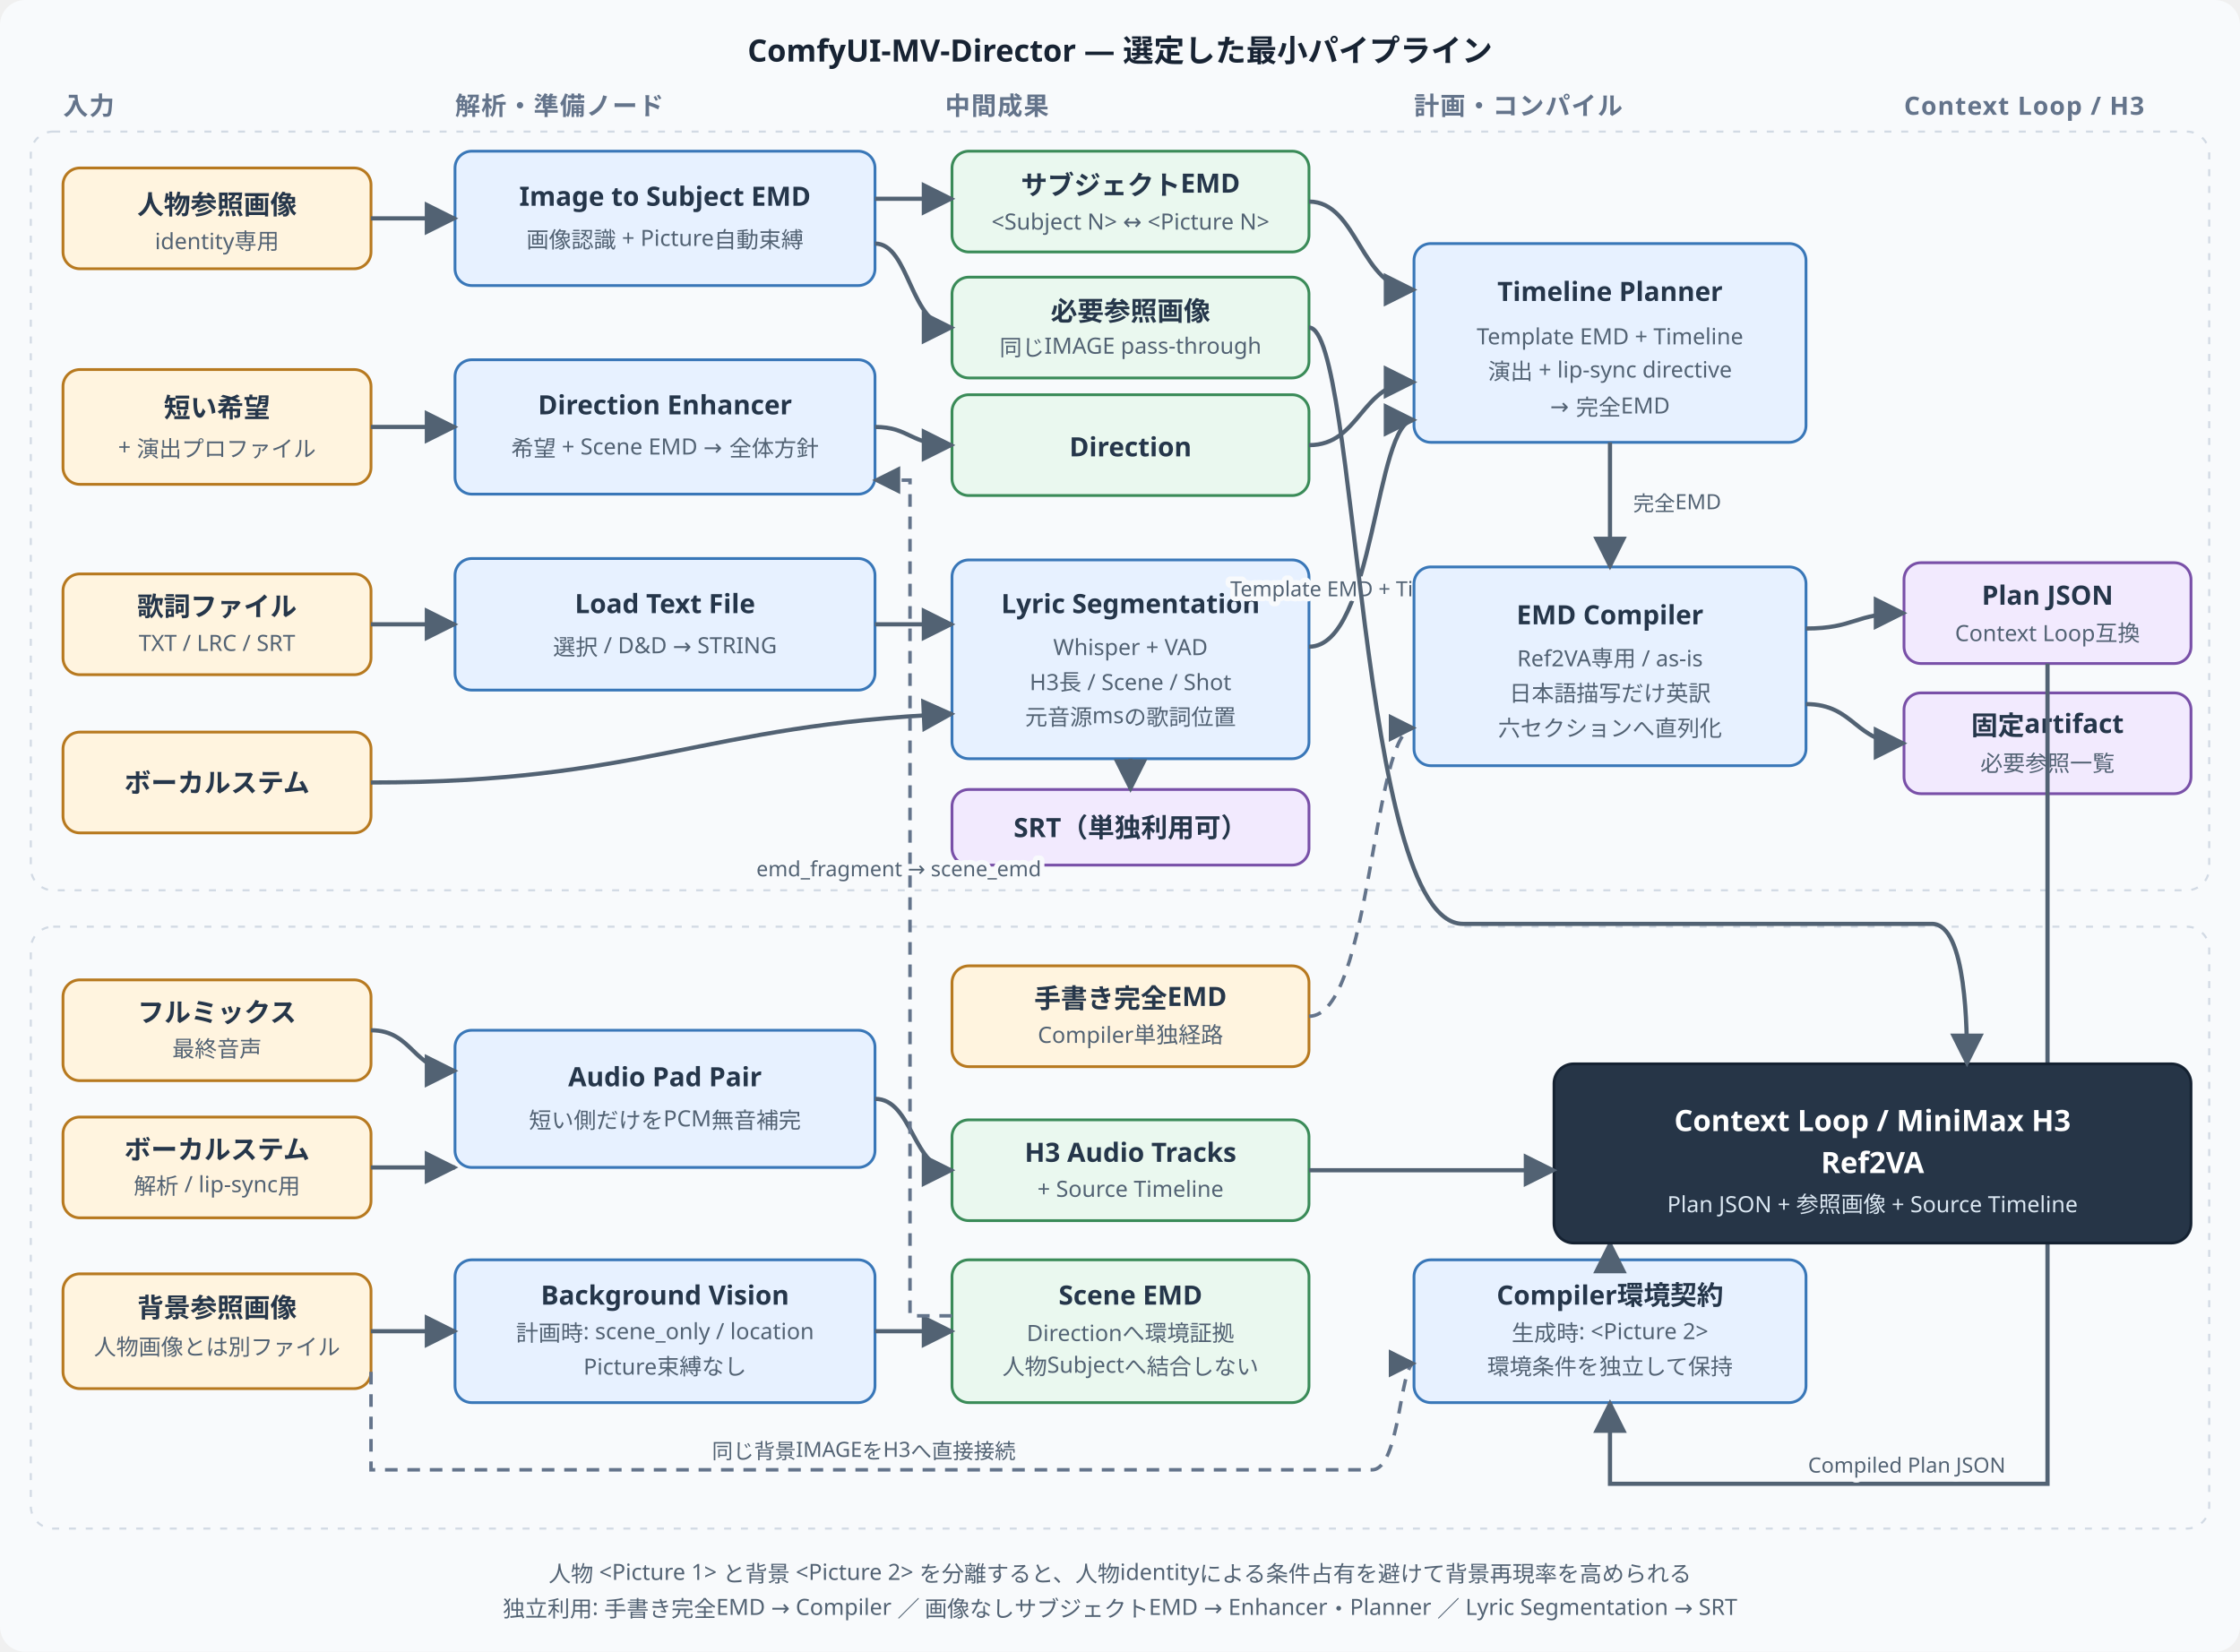
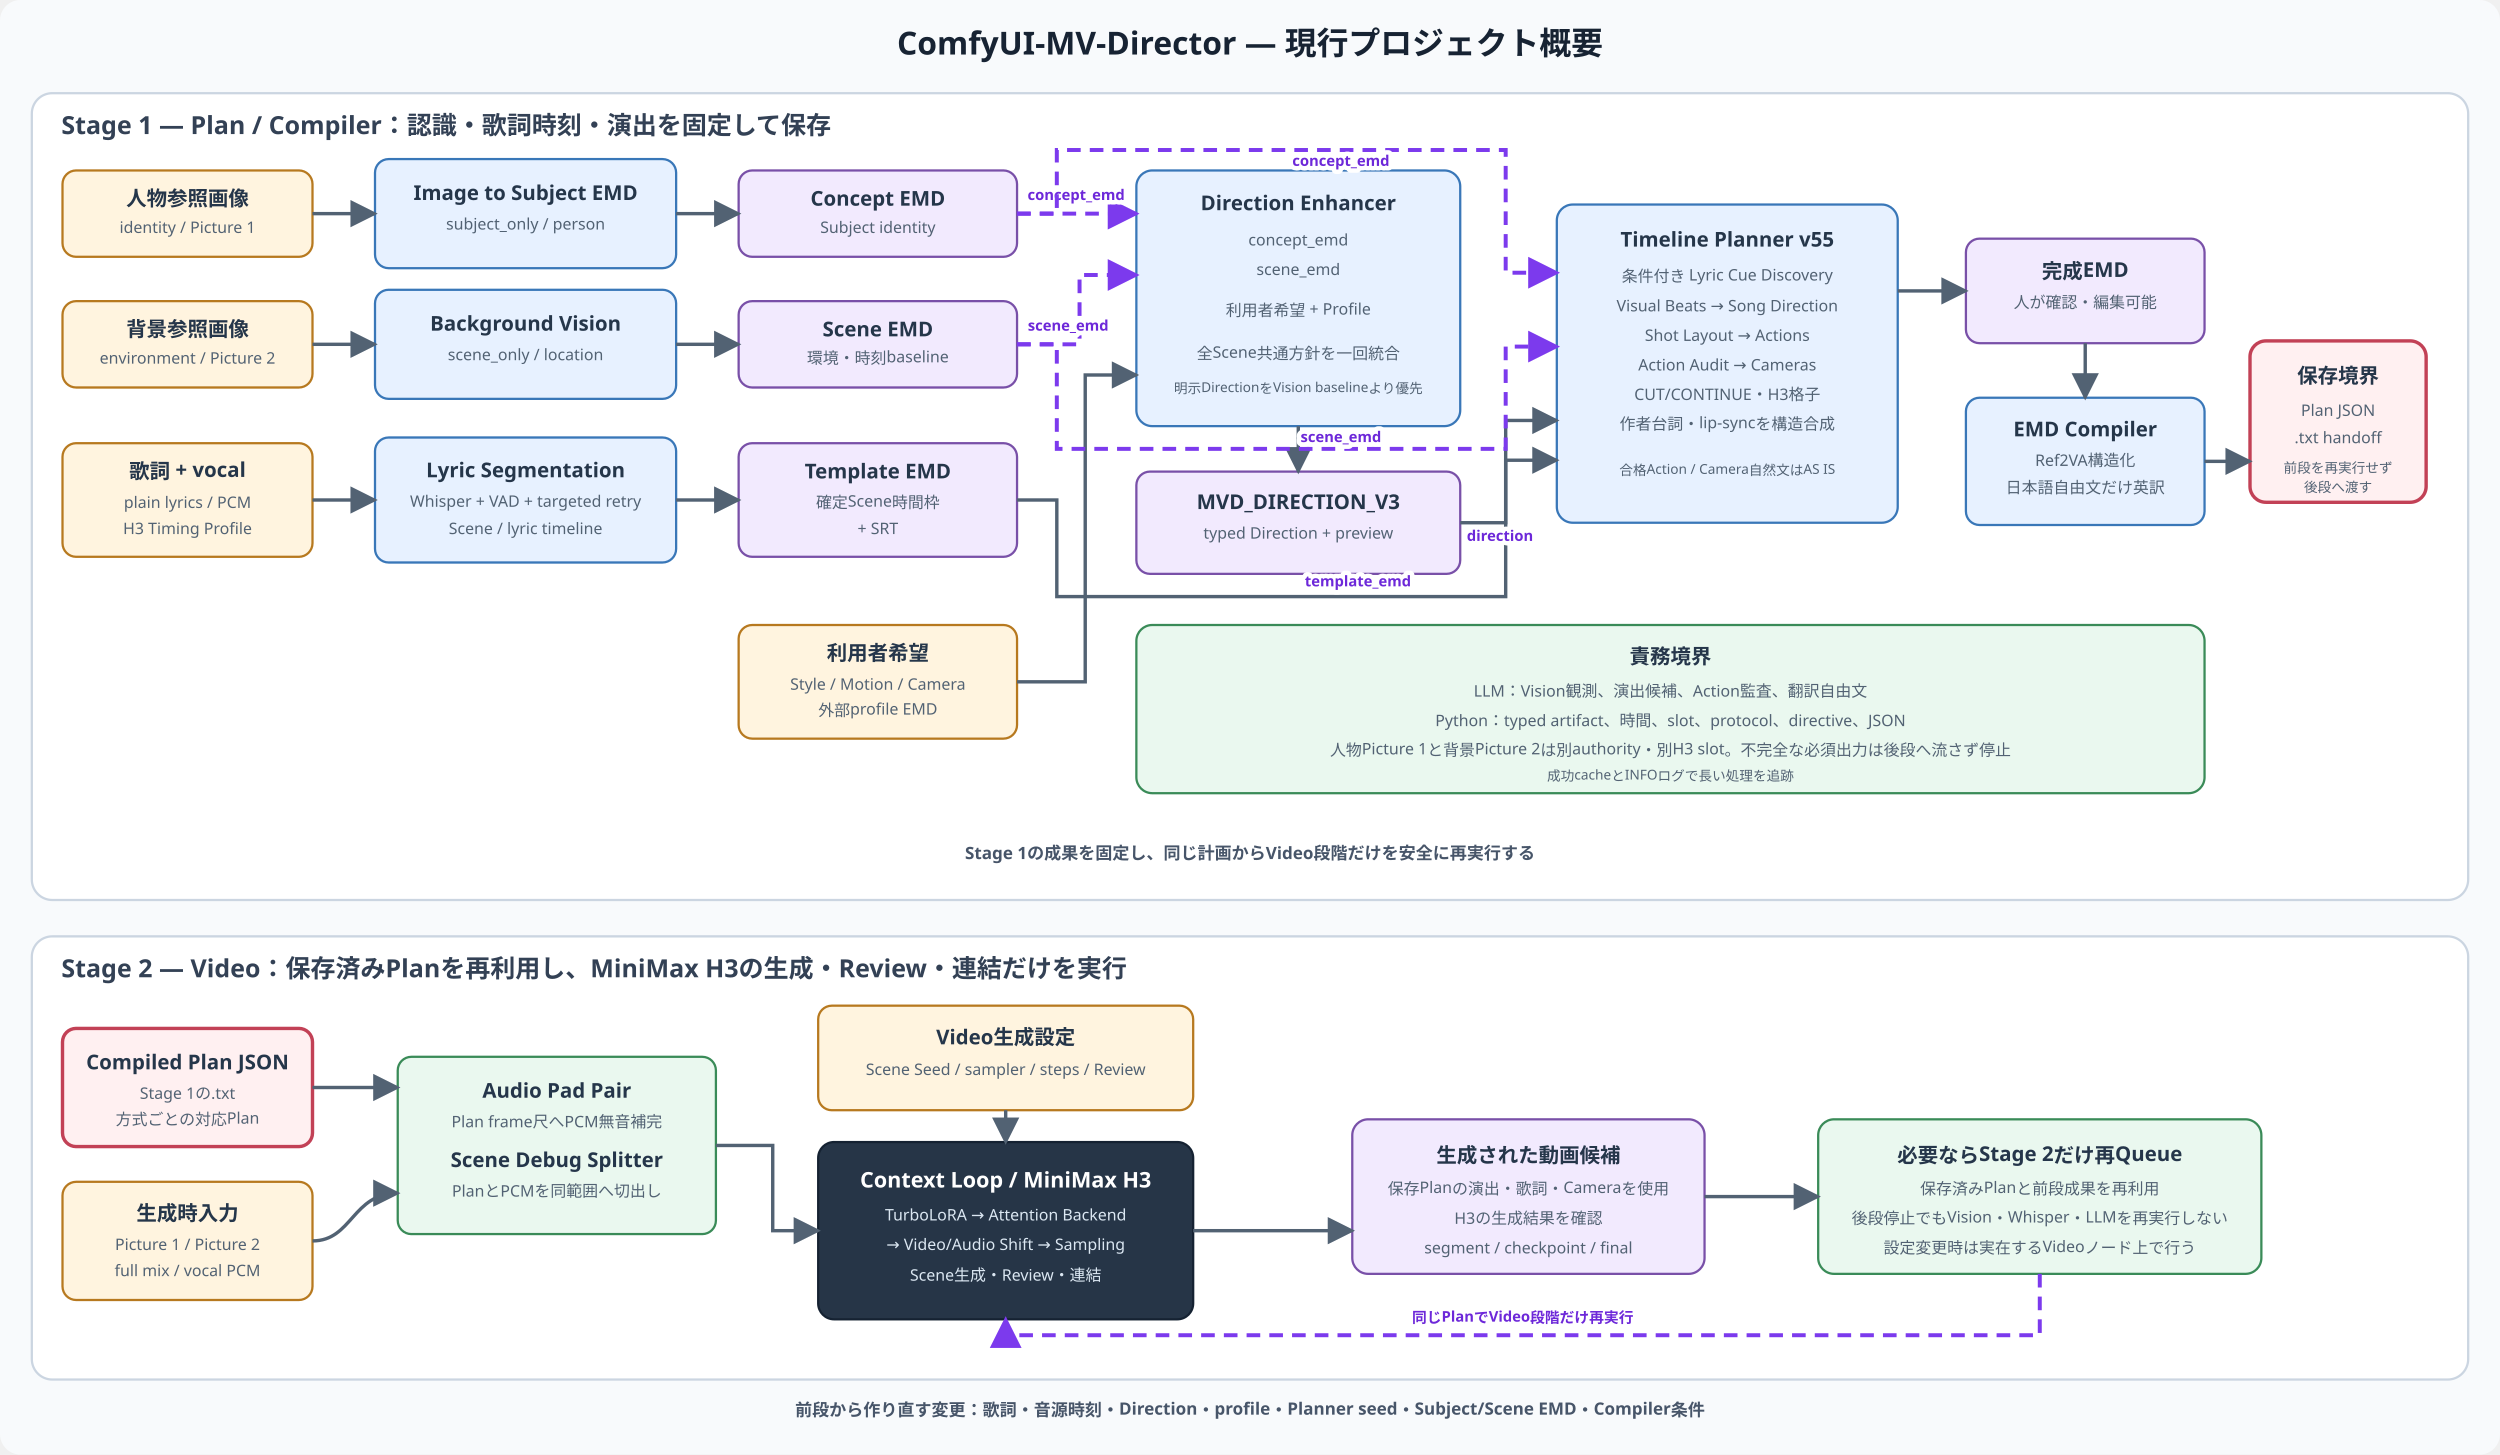
- <svg xmlns="http://www.w3.org/2000/svg" width="1600" height="1180" viewBox="0 0 1600 1180" role="img" aria-labelledby="title description">
+ <svg xmlns="http://www.w3.org/2000/svg" width="2200" height="1280" viewBox="0 0 2200 1280" role="img" aria-labelledby="title desc">
  <defs>
-     <marker id="arrow" viewBox="0 0 10 10" refX="9" refY="5" markerWidth="8" markerHeight="8" orient="auto-start-reverse">
-       <path d="M 0 0 L 10 5 L 0 10 z" fill="#526273" />
+     <marker id="arrow" viewBox="0 0 10 10" refX="9" refY="5" markerWidth="8" markerHeight="8" orient="auto">
+       <path d="M0 0L10 5L0 10Z" fill="#526273" />
+     </marker>
+     <marker id="dashArrow" viewBox="0 0 10 10" refX="9" refY="5" markerWidth="8" markerHeight="8" orient="auto">
+       <path d="M0 0L10 5L0 10Z" fill="#7c3aed" />
    </marker>
    <style>
-       .canvas { fill: #f8fafc; }
-       .lane { fill: #64748b; font: 600 18px "Yu Gothic UI", "Noto Sans JP", sans-serif; letter-spacing: .04em; }
-       .node { fill: #e7f1ff; stroke: #3977b8; stroke-width: 2; }
-       .input { fill: #fff4df; stroke: #b7791f; stroke-width: 2; }
-       .artifact { fill: #eaf8ef; stroke: #3a8b58; stroke-width: 2; }
-       .output { fill: #f2eafe; stroke: #7950a8; stroke-width: 2; }
-       .target { fill: #263547; stroke: #152232; stroke-width: 2; }
-       .title { fill: #172333; font: 700 22px "Yu Gothic UI", "Noto Sans JP", sans-serif; text-anchor: middle; }
-       .label { fill: #25364a; font: 600 19px "Yu Gothic UI", "Noto Sans JP", sans-serif; text-anchor: middle; }
-       .small { fill: #526273; font: 500 16px "Yu Gothic UI", "Noto Sans JP", sans-serif; text-anchor: middle; }
-       .target-label { fill: #ffffff; font: 700 21px "Yu Gothic UI", "Noto Sans JP", sans-serif; text-anchor: middle; }
-       .target-small { fill: #dbe7f2; font: 500 16px "Yu Gothic UI", "Noto Sans JP", sans-serif; text-anchor: middle; }
-       .edge { fill: none; stroke: #526273; stroke-width: 3; marker-end: url(#arrow); }
-       .edge-dashed { fill: none; stroke: #64748b; stroke-width: 2.5; stroke-dasharray: 9 7; marker-end: url(#arrow); }
-       .edge-label { fill: #526273; font: 500 15px "Yu Gothic UI", "Noto Sans JP", sans-serif; text-anchor: middle; paint-order: stroke; stroke: #f8fafc; stroke-width: 7; stroke-linejoin: round; }
-       .section { fill: none; stroke: #d2dae4; stroke-width: 1.5; stroke-dasharray: 5 7; }
+       .canvas{fill:#f8fafc}.stage{fill:#fff;stroke:#cbd5e1;stroke-width:2}.input{fill:#fff4df;stroke:#b7791f;stroke-width:2}.node{fill:#e7f1ff;stroke:#3977b8;stroke-width:2}.py{fill:#eaf8ef;stroke:#3a8b58;stroke-width:2}.artifact{fill:#f2eafe;stroke:#7950a8;stroke-width:2}.save{fill:#fff0f1;stroke:#c24156;stroke-width:3}.target{fill:#263547;stroke:#152232;stroke-width:2}.edge{fill:none;stroke:#526273;stroke-width:3;marker-end:url(#arrow)}.dash{fill:none;stroke:#7c3aed;stroke-width:3.5;stroke-dasharray:12 8;marker-end:url(#dashArrow)}.title{fill:#172333;font:700 28px "Yu Gothic UI","Noto Sans JP",sans-serif;text-anchor:middle}.stageTitle{fill:#334155;font:700 22px "Yu Gothic UI","Noto Sans JP",sans-serif}.label{fill:#25364a;font:700 18px "Yu Gothic UI","Noto Sans JP",sans-serif;text-anchor:middle}.small{fill:#526273;font:500 14px "Yu Gothic UI","Noto Sans JP",sans-serif;text-anchor:middle}.tiny{fill:#526273;font:500 12px "Yu Gothic UI","Noto Sans JP",sans-serif;text-anchor:middle}.white{fill:#fff;font:700 19px "Yu Gothic UI","Noto Sans JP",sans-serif;text-anchor:middle}.whiteSmall{fill:#dbe7f2;font:500 14px "Yu Gothic UI","Noto Sans JP",sans-serif;text-anchor:middle}.note{fill:#475569;font:600 15px "Yu Gothic UI","Noto Sans JP",sans-serif;text-anchor:middle}.edgeLabel{fill:#6d28d9;font:700 13px "Yu Gothic UI","Noto Sans JP",sans-serif;text-anchor:middle;paint-order:stroke;stroke:#fff;stroke-width:8;stroke-linejoin:round}
    </style>
  </defs>
-   <rect class="canvas" x="0" y="0" width="1600" height="1180" rx="18" />
-   <text class="title" x="800" y="44">ComfyUI-MV-Director — 選定した最小パイプライン</text>
-   <text class="lane" x="45" y="82">入力</text>
-   <text class="lane" x="325" y="82">解析・準備ノード</text>
-   <text class="lane" x="675" y="82">中間成果</text>
-   <text class="lane" x="1010" y="82">計画・コンパイル</text>
-   <text class="lane" x="1360" y="82">Context Loop / H3</text>
-   <rect class="section" x="22" y="94" width="1556" height="542" rx="16" />
-   <rect class="section" x="22" y="662" width="1556" height="430" rx="16" />
-   <rect class="input" x="45" y="120" width="220" height="72" rx="12" />
-   <text class="label" x="155" y="153">人物参照画像</text>
-   <text class="small" x="155" y="178">identity専用</text>
-   <rect class="node" x="325" y="108" width="300" height="96" rx="12" />
-   <text class="label" x="475" y="147">Image to Subject EMD</text>
-   <text class="small" x="475" y="177">画像認識 + Picture自動束縛</text>
-   <rect class="artifact" x="680" y="108" width="255" height="72" rx="12" />
-   <text class="label" x="807.5" y="139">サブジェクトEMD</text>
-   <text class="small" x="807.5" y="164">&lt;Subject N&gt; ↔ &lt;Picture N&gt;</text>
-   <rect class="artifact" x="680" y="198" width="255" height="72" rx="12" />
-   <text class="label" x="807.5" y="229">必要参照画像</text>
-   <text class="small" x="807.5" y="254">同じIMAGE pass-through</text>
-   <path class="edge" d="M265 156 H325" />
-   <path class="edge" d="M625 142 H680" />
-   <path class="edge" d="M625 174 C650 174 650 234 680 234" />
-   <rect class="input" x="45" y="264" width="220" height="82" rx="12" />
-   <text class="label" x="155" y="298">短い希望</text>
-   <text class="small" x="155" y="325">+ 演出プロファイル</text>
-   <rect class="node" x="325" y="257" width="300" height="96" rx="12" />
-   <text class="label" x="475" y="296">Direction Enhancer</text>
-   <text class="small" x="475" y="326">希望 + Scene EMD → 全体方針</text>
-   <rect class="artifact" x="680" y="282" width="255" height="72" rx="12" />
-   <text class="label" x="807.5" y="326">Direction</text>
-   <path class="edge" d="M265 305 H325" />
-   <path class="edge" d="M625 305 C650 305 650 318 680 318" />
-   <rect class="input" x="45" y="410" width="220" height="72" rx="12" />
-   <text class="label" x="155" y="440">歌詞ファイル</text>
-   <text class="small" x="155" y="465">TXT / LRC / SRT</text>
-   <rect class="node" x="325" y="399" width="300" height="94" rx="12" />
-   <text class="label" x="475" y="438">Load Text File</text>
-   <text class="small" x="475" y="468">選択 / D&amp;D → STRING</text>
-   <rect class="input" x="45" y="523" width="220" height="72" rx="12" />
-   <text class="label" x="155" y="566">ボーカルステム</text>
-   <rect class="node" x="680" y="400" width="255" height="142" rx="12" />
-   <text class="label" x="807.5" y="438">Lyric Segmentation</text>
-   <text class="small" x="807.5" y="468">Whisper + VAD</text>
-   <text class="small" x="807.5" y="493">H3長 / Scene / Shot</text>
-   <text class="small" x="807.5" y="518">元音源msの歌詞位置</text>
-   <rect class="output" x="680" y="564" width="255" height="54" rx="12" />
-   <text class="label" x="807.5" y="598">SRT（単独利用可）</text>
-   <path class="edge" d="M265 446 H325" />
-   <path class="edge" d="M625 446 H680" />
-   <path class="edge" d="M265 559 C460 559 500 518 680 510" />
-   <path class="edge" d="M807.5 542 V564" />
-   <rect class="node" x="1010" y="174" width="280" height="142" rx="12" />
-   <text class="label" x="1150" y="215">Timeline Planner</text>
-   <text class="small" x="1150" y="246">Template EMD + Timeline</text>
-   <text class="small" x="1150" y="271">演出 + lip-sync directive</text>
-   <text class="small" x="1150" y="296">→ 完全EMD</text>
-   <path class="edge" d="M935 144 C970 144 972 207 1010 207" />
-   <path class="edge" d="M935 318 C972 318 972 273 1010 273" />
-   <path class="edge" d="M935 462 C982 462 982 300 1010 300" />
-   <text class="edge-label" x="968" y="426">Template EMD + Timeline</text>
-   <rect class="input" x="680" y="690" width="255" height="72" rx="12" />
-   <text class="label" x="807.5" y="720">手書き完全EMD</text>
-   <text class="small" x="807.5" y="745">Compiler単独経路</text>
-   <rect class="node" x="1010" y="405" width="280" height="142" rx="12" />
-   <text class="label" x="1150" y="446">EMD Compiler</text>
-   <text class="small" x="1150" y="476">Ref2VA専用 / as-is</text>
-   <text class="small" x="1150" y="501">日本語描写だけ英訳</text>
-   <text class="small" x="1150" y="526">六セクションへ直列化</text>
-   <path class="edge" d="M1150 316 V405" />
-   <text class="edge-label" x="1198" y="365">完全EMD</text>
-   <path class="edge-dashed" d="M935 726 C980 726 980 520 1010 520" />
-   <rect class="output" x="1360" y="402" width="205" height="72" rx="12" />
-   <text class="label" x="1462.5" y="432">Plan JSON</text>
-   <text class="small" x="1462.5" y="458">Context Loop互換</text>
-   <rect class="output" x="1360" y="495" width="205" height="72" rx="12" />
-   <text class="label" x="1462.5" y="525">固定artifact</text>
-   <text class="small" x="1462.5" y="551">必要参照一覧</text>
-   <path class="edge" d="M1290 449 C1325 449 1325 438 1360 438" />
-   <path class="edge" d="M1290 503 C1325 503 1325 531 1360 531" />
-   <rect class="input" x="45" y="700" width="220" height="72" rx="12" />
-   <text class="label" x="155" y="730">フルミックス</text>
-   <text class="small" x="155" y="755">最終音声</text>
-   <rect class="input" x="45" y="798" width="220" height="72" rx="12" />
-   <text class="label" x="155" y="828">ボーカルステム</text>
-   <text class="small" x="155" y="853">解析 / lip-sync用</text>
-   <rect class="node" x="325" y="736" width="300" height="98" rx="12" />
-   <text class="label" x="475" y="776">Audio Pad Pair</text>
-   <text class="small" x="475" y="806">短い側だけをPCM無音補完</text>
-   <rect class="artifact" x="680" y="800" width="255" height="72" rx="12" />
-   <text class="label" x="807.5" y="830">H3 Audio Tracks</text>
-   <text class="small" x="807.5" y="855">+ Source Timeline</text>
-   <path class="edge" d="M265 736 C295 736 295 765 325 765" />
-   <path class="edge" d="M265 834 H325" />
-   <path class="edge" d="M625 785 C652 785 652 836 680 836" />
-   <rect class="input" x="45" y="910" width="220" height="82" rx="12" />
-   <text class="label" x="155" y="941">背景参照画像</text>
-   <text class="small" x="155" y="968">人物画像とは別ファイル</text>
-   <rect class="node" x="325" y="900" width="300" height="102" rx="12" />
-   <text class="label" x="475" y="932">Background Vision</text>
-   <text class="small" x="475" y="958">計画時: scene_only / location</text>
-   <text class="small" x="475" y="982">Picture束縛なし</text>
-   <rect class="artifact" x="680" y="900" width="255" height="102" rx="12" />
-   <text class="label" x="807.5" y="932">Scene EMD</text>
-   <text class="small" x="807.5" y="958">Directionへ環境証拠</text>
-   <text class="small" x="807.5" y="982">人物Subjectへ結合しない</text>
-   <rect class="node" x="1010" y="900" width="280" height="102" rx="12" />
-   <text class="label" x="1150" y="932">Compiler環境契約</text>
-   <text class="small" x="1150" y="958">生成時: &lt;Picture 2&gt;</text>
-   <text class="small" x="1150" y="982">環境条件を独立して保持</text>
-   <path class="edge" d="M265 951 H325" />
-   <path class="edge" d="M625 951 H680" />
-   <path class="edge-dashed" d="M680 940 H650 V343 H625" />
-   <text class="edge-label" x="642" y="626">emd_fragment → scene_emd</text>
-   <path class="edge-dashed" d="M265 980 V1050 H980 C1000 1050 1000 974 1010 974" />
-   <text class="edge-label" x="617" y="1042">同じ背景IMAGEをH3へ直接接続</text>
-   <path class="edge" d="M1462.5 474 V1060 H1150 V1002" />
-   <text class="edge-label" x="1362" y="1052">Compiled Plan JSON</text>
-   <path class="edge" d="M1150 900 V888" />
-   <rect class="target" x="1110" y="760" width="455" height="128" rx="14" />
-   <text class="target-label" x="1337.5" y="808">Context Loop / MiniMax H3</text>
-   <text class="target-label" x="1337.5" y="838">Ref2VA</text>
-   <text class="target-small" x="1337.5" y="866">Plan JSON + 参照画像 + Source Timeline</text>
-   <path class="edge" d="M935 234 C970 234 970 660 1045 660 H1380 C1405 660 1405 738 1405 760" />
-   <path class="edge" d="M935 836 H1110" />
-   <text class="small" x="800" y="1130">人物 &lt;Picture 1&gt; と背景 &lt;Picture 2&gt; を分離すると、人物identityによる条件占有を避けて背景再現率を高められる</text>
-   <text class="small" x="800" y="1155">独立利用: 手書き完全EMD → Compiler ／ 画像なしサブジェクトEMD → Enhancer・Planner ／ Lyric Segmentation → SRT</text>
+   <rect class="canvas" width="2200" height="1280" rx="18" />
+   <text class="title" x="1100" y="48">ComfyUI-MV-Director — 現行プロジェクト概要</text>
+   <rect class="stage" x="28" y="82" width="2144" height="710" rx="18" />
+   <text class="stageTitle" x="54" y="118">Stage 1 — Plan / Compiler：認識・歌詞時刻・演出を固定して保存</text>
+   <rect class="input" x="55" y="150" width="220" height="76" rx="12" />
+   <text class="label" x="165" y="181">人物参照画像</text>
+   <text class="small" x="165" y="205">identity / Picture 1</text>
+   <rect class="node" x="330" y="140" width="265" height="96" rx="12" />
+   <text class="label" x="462.5" y="176">Image to Subject EMD</text>
+   <text class="small" x="462.5" y="202">subject_only / person</text>
+   <rect class="artifact" x="650" y="150" width="245" height="76" rx="12" />
+   <text class="label" x="772.5" y="181">Concept EMD</text>
+   <text class="small" x="772.5" y="205">Subject identity</text>
+   <path class="edge" d="M275 188H330" />
+   <path class="edge" d="M595 188H650" />
+   <rect class="input" x="55" y="265" width="220" height="76" rx="12" />
+   <text class="label" x="165" y="296">背景参照画像</text>
+   <text class="small" x="165" y="320">environment / Picture 2</text>
+   <rect class="node" x="330" y="255" width="265" height="96" rx="12" />
+   <text class="label" x="462.5" y="291">Background Vision</text>
+   <text class="small" x="462.5" y="317">scene_only / location</text>
+   <rect class="artifact" x="650" y="265" width="245" height="76" rx="12" />
+   <text class="label" x="772.5" y="296">Scene EMD</text>
+   <text class="small" x="772.5" y="320">環境・時刻baseline</text>
+   <path class="edge" d="M275 303H330" />
+   <path class="edge" d="M595 303H650" />
+   <rect class="input" x="55" y="390" width="220" height="100" rx="12" />
+   <text class="label" x="165" y="421">歌詞 + vocal</text>
+   <text class="small" x="165" y="447">plain lyrics / PCM</text>
+   <text class="small" x="165" y="470">H3 Timing Profile</text>
+   <rect class="node" x="330" y="385" width="265" height="110" rx="12" />
+   <text class="label" x="462.5" y="420">Lyric Segmentation</text>
+   <text class="small" x="462.5" y="446">Whisper + VAD + targeted retry</text>
+   <text class="small" x="462.5" y="470">Scene / lyric timeline</text>
+   <rect class="artifact" x="650" y="390" width="245" height="100" rx="12" />
+   <text class="label" x="772.5" y="421">Template EMD</text>
+   <text class="small" x="772.5" y="447">確定Scene時間枠</text>
+   <text class="small" x="772.5" y="470">+ SRT</text>
+   <path class="edge" d="M275 440H330" />
+   <path class="edge" d="M595 440H650" />
+   <rect class="input" x="650" y="550" width="245" height="100" rx="12" />
+   <text class="label" x="772.5" y="581">利用者希望</text>
+   <text class="small" x="772.5" y="607">Style / Motion / Camera</text>
+   <text class="small" x="772.5" y="630">外部profile EMD</text>
+   <rect class="node" x="1000" y="150" width="285" height="225" rx="14" />
+   <text class="label" x="1142.5" y="185">Direction Enhancer</text>
+   <text class="small" x="1142.5" y="216">concept_emd</text>
+   <text class="small" x="1142.5" y="242">scene_emd</text>
+   <text class="small" x="1142.5" y="278">利用者希望 + Profile</text>
+   <text class="small" x="1142.5" y="316">全Scene共通方針を一回統合</text>
+   <text class="tiny" x="1142.5" y="346">明示DirectionをVision baselineより優先</text>
+   <path class="dash" d="M895 188H1000" />
+   <text class="edgeLabel" x="947" y="176">concept_emd</text>
+   <path class="dash" d="M895 303H950V242H1000" />
+   <text class="edgeLabel" x="940" y="291">scene_emd</text>
+   <path class="edge" d="M895 600H955V330H1000" />
+   <rect class="artifact" x="1000" y="415" width="285" height="90" rx="12" />
+   <text class="label" x="1142.5" y="448">MVD_DIRECTION_V3</text>
+   <text class="small" x="1142.5" y="474">typed Direction + preview</text>
+   <path class="edge" d="M1142.5 375V415" />
+   <rect class="node" x="1370" y="180" width="300" height="280" rx="14" />
+   <text class="label" x="1520" y="217">Timeline Planner v55</text>
+   <text class="small" x="1520" y="248">条件付き Lyric Cue Discovery</text>
+   <text class="small" x="1520" y="274">Visual Beats → Song Direction</text>
+   <text class="small" x="1520" y="300">Shot Layout → Actions</text>
+   <text class="small" x="1520" y="326">Action Audit → Cameras</text>
+   <text class="small" x="1520" y="352">CUT/CONTINUE・H3格子</text>
+   <text class="small" x="1520" y="378">作者台詞・lip-syncを構造合成</text>
+   <text class="tiny" x="1520" y="418">合格Action / Camera自然文はAS IS</text>
+   <path class="edge" d="M895 440H930V525H1325V405H1370" />
+   <text class="edgeLabel" x="1195" y="516">template_emd</text>
+   <path class="edge" d="M1285 460H1325V370H1370" />
+   <text class="edgeLabel" x="1320" y="476">direction</text>
+   <path class="dash" d="M895 188H930V132H1325V240H1370" />
+   <text class="edgeLabel" x="1180" y="146">concept_emd</text>
+   <path class="dash" d="M895 303H930V395H1325V305H1370" />
+   <text class="edgeLabel" x="1180" y="389">scene_emd</text>
+   <rect class="artifact" x="1730" y="210" width="210" height="92" rx="12" />
+   <text class="label" x="1835" y="245">完成EMD</text>
+   <text class="small" x="1835" y="271">人が確認・編集可能</text>
+   <path class="edge" d="M1670 256H1730" />
+   <rect class="node" x="1730" y="350" width="210" height="112" rx="12" />
+   <text class="label" x="1835" y="384">EMD Compiler</text>
+   <text class="small" x="1835" y="410">Ref2VA構造化</text>
+   <text class="small" x="1835" y="434">日本語自由文だけ英訳</text>
+   <path class="edge" d="M1835 302V350" />
+   <rect class="save" x="1980" y="300" width="155" height="142" rx="14" />
+   <text class="label" x="2057.5" y="337">保存境界</text>
+   <text class="small" x="2057.5" y="366">Plan JSON</text>
+   <text class="small" x="2057.5" y="390">.txt handoff</text>
+   <text class="tiny" x="2057.5" y="416">前段を再実行せず</text>
+   <text class="tiny" x="2057.5" y="433">後段へ渡す</text>
+   <path class="edge" d="M1940 406H1980" />
+   <rect class="py" x="1000" y="550" width="940" height="148" rx="14" />
+   <text class="label" x="1470" y="584">責務境界</text>
+   <text class="small" x="1470" y="613">LLM：Vision観測、演出候補、Action監査、翻訳自由文</text>
+   <text class="small" x="1470" y="639">Python：typed artifact、時間、slot、protocol、directive、JSON</text>
+   <text class="small" x="1470" y="665">人物Picture 1と背景Picture 2は別authority・別H3 slot。不完全な必須出力は後段へ流さず停止</text>
+   <text class="tiny" x="1470" y="687">成功cacheとINFOログで長い処理を追跡</text>
+   <text class="note" x="1100" y="756">Stage 1の成果を固定し、同じ計画からVideo段階だけを安全に再実行する</text>
+   <rect class="stage" x="28" y="824" width="2144" height="390" rx="18" />
+   <text class="stageTitle" x="54" y="860">Stage 2 — Video：保存済みPlanを再利用し、MiniMax H3の生成・Review・連結だけを実行</text>
+   <rect class="save" x="55" y="905" width="220" height="104" rx="12" />
+   <text class="label" x="165" y="941">Compiled Plan JSON</text>
+   <text class="small" x="165" y="967">Stage 1の.txt</text>
+   <text class="small" x="165" y="990">方式ごとの対応Plan</text>
+   <rect class="input" x="55" y="1040" width="220" height="104" rx="12" />
+   <text class="label" x="165" y="1074">生成時入力</text>
+   <text class="small" x="165" y="1100">Picture 1 / Picture 2</text>
+   <text class="small" x="165" y="1123">full mix / vocal PCM</text>
+   <rect class="py" x="350" y="930" width="280" height="156" rx="12" />
+   <text class="label" x="490" y="966">Audio Pad Pair</text>
+   <text class="small" x="490" y="992">Plan frame尺へPCM無音補完</text>
+   <text class="label" x="490" y="1027">Scene Debug Splitter</text>
+   <text class="small" x="490" y="1053">PlanとPCMを同範囲へ切出し</text>
+   <rect class="input" x="720" y="885" width="330" height="92" rx="12" />
+   <text class="label" x="885" y="919">Video生成設定</text>
+   <text class="small" x="885" y="946">Scene Seed / sampler / steps / Review</text>
+   <rect class="target" x="720" y="1005" width="330" height="156" rx="14" />
+   <text class="white" x="885" y="1045">Context Loop / MiniMax H3</text>
+   <text class="whiteSmall" x="885" y="1074">TurboLoRA → Attention Backend</text>
+   <text class="whiteSmall" x="885" y="1100">→ Video/Audio Shift → Sampling</text>
+   <text class="whiteSmall" x="885" y="1127">Scene生成・Review・連結</text>
+   <rect class="artifact" x="1190" y="985" width="310" height="136" rx="14" />
+   <text class="label" x="1345" y="1023">生成された動画候補</text>
+   <text class="small" x="1345" y="1051">保存Planの演出・歌詞・Cameraを使用</text>
+   <text class="small" x="1345" y="1077">H3の生成結果を確認</text>
+   <text class="small" x="1345" y="1103">segment / checkpoint / final</text>
+   <rect class="py" x="1600" y="985" width="390" height="136" rx="14" />
+   <text class="label" x="1795" y="1023">必要ならStage 2だけ再Queue</text>
+   <text class="small" x="1795" y="1051">保存済みPlanと前段成果を再利用</text>
+   <text class="small" x="1795" y="1077">後段停止でもVision・Whisper・LLMを再実行しない</text>
+   <text class="small" x="1795" y="1103">設定変更時は実在するVideoノード上で行う</text>
+   <path class="edge" d="M275 957H350" />
+   <path class="edge" d="M275 1092C310 1092 310 1050 350 1050" />
+   <path class="edge" d="M630 1008H680V1083H720" />
+   <path class="edge" d="M885 977V1005" />
+   <path class="edge" d="M1050 1083H1190" />
+   <path class="edge" d="M1500 1053H1600" />
+   <path class="dash" d="M1795 1121V1175H885V1161" />
+   <text class="edgeLabel" x="1340" y="1164">同じPlanでVideo段階だけ再実行</text>
+   <text class="note" x="1100" y="1246">前段から作り直す変更：歌詞・音源時刻・Direction・profile・Planner seed・Subject/Scene EMD・Compiler条件</text>
</svg>
